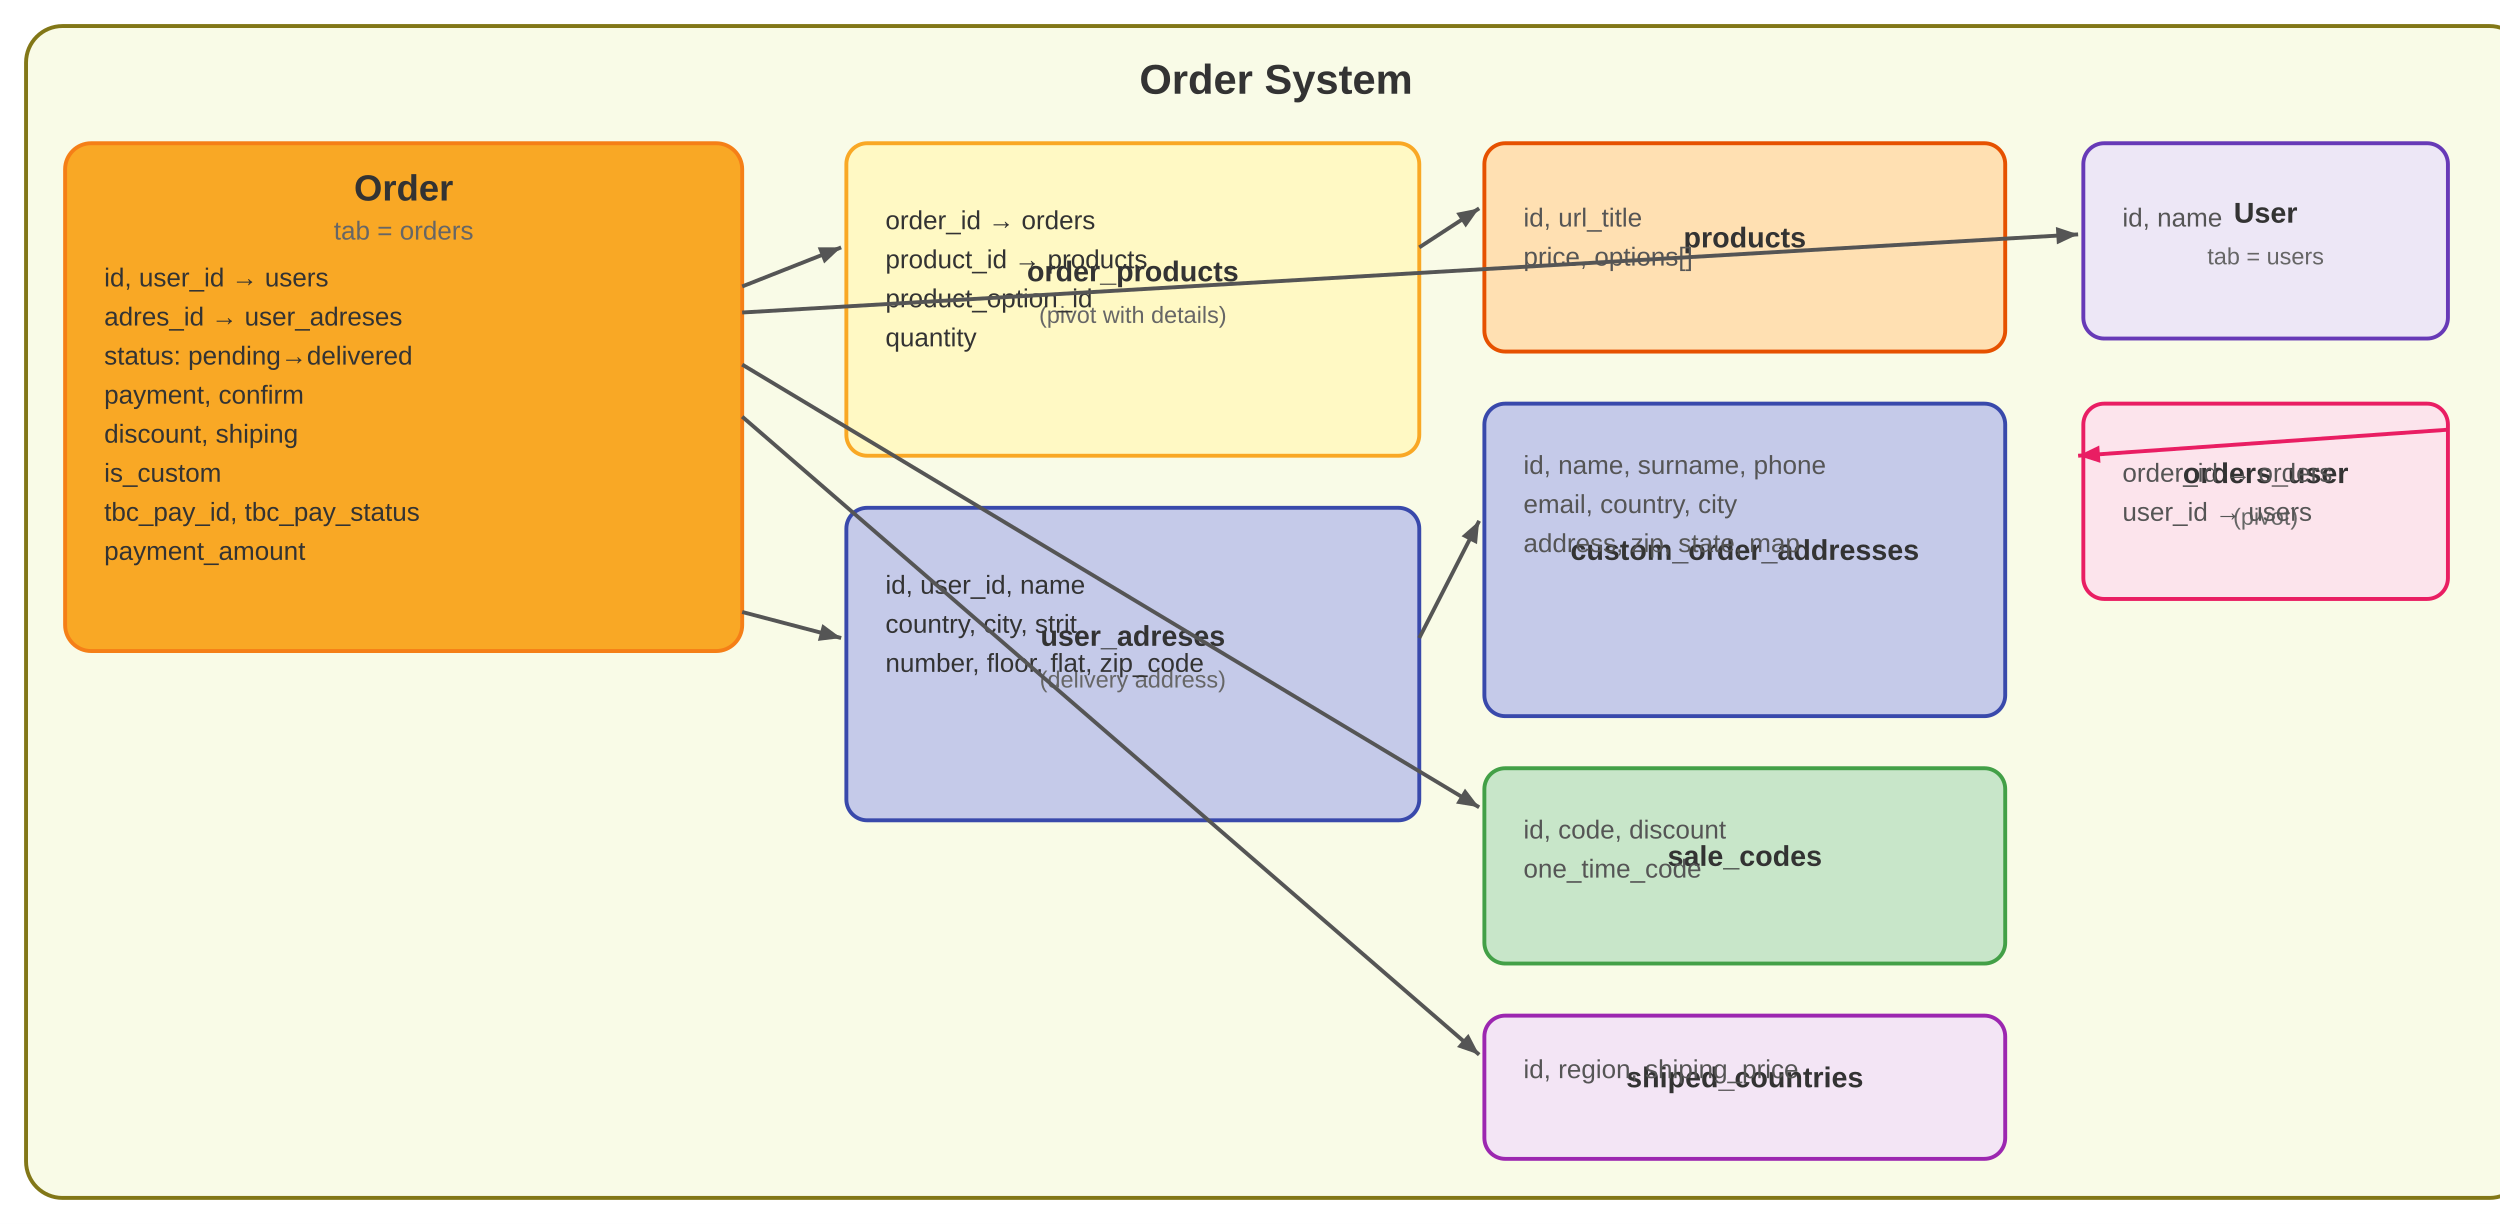
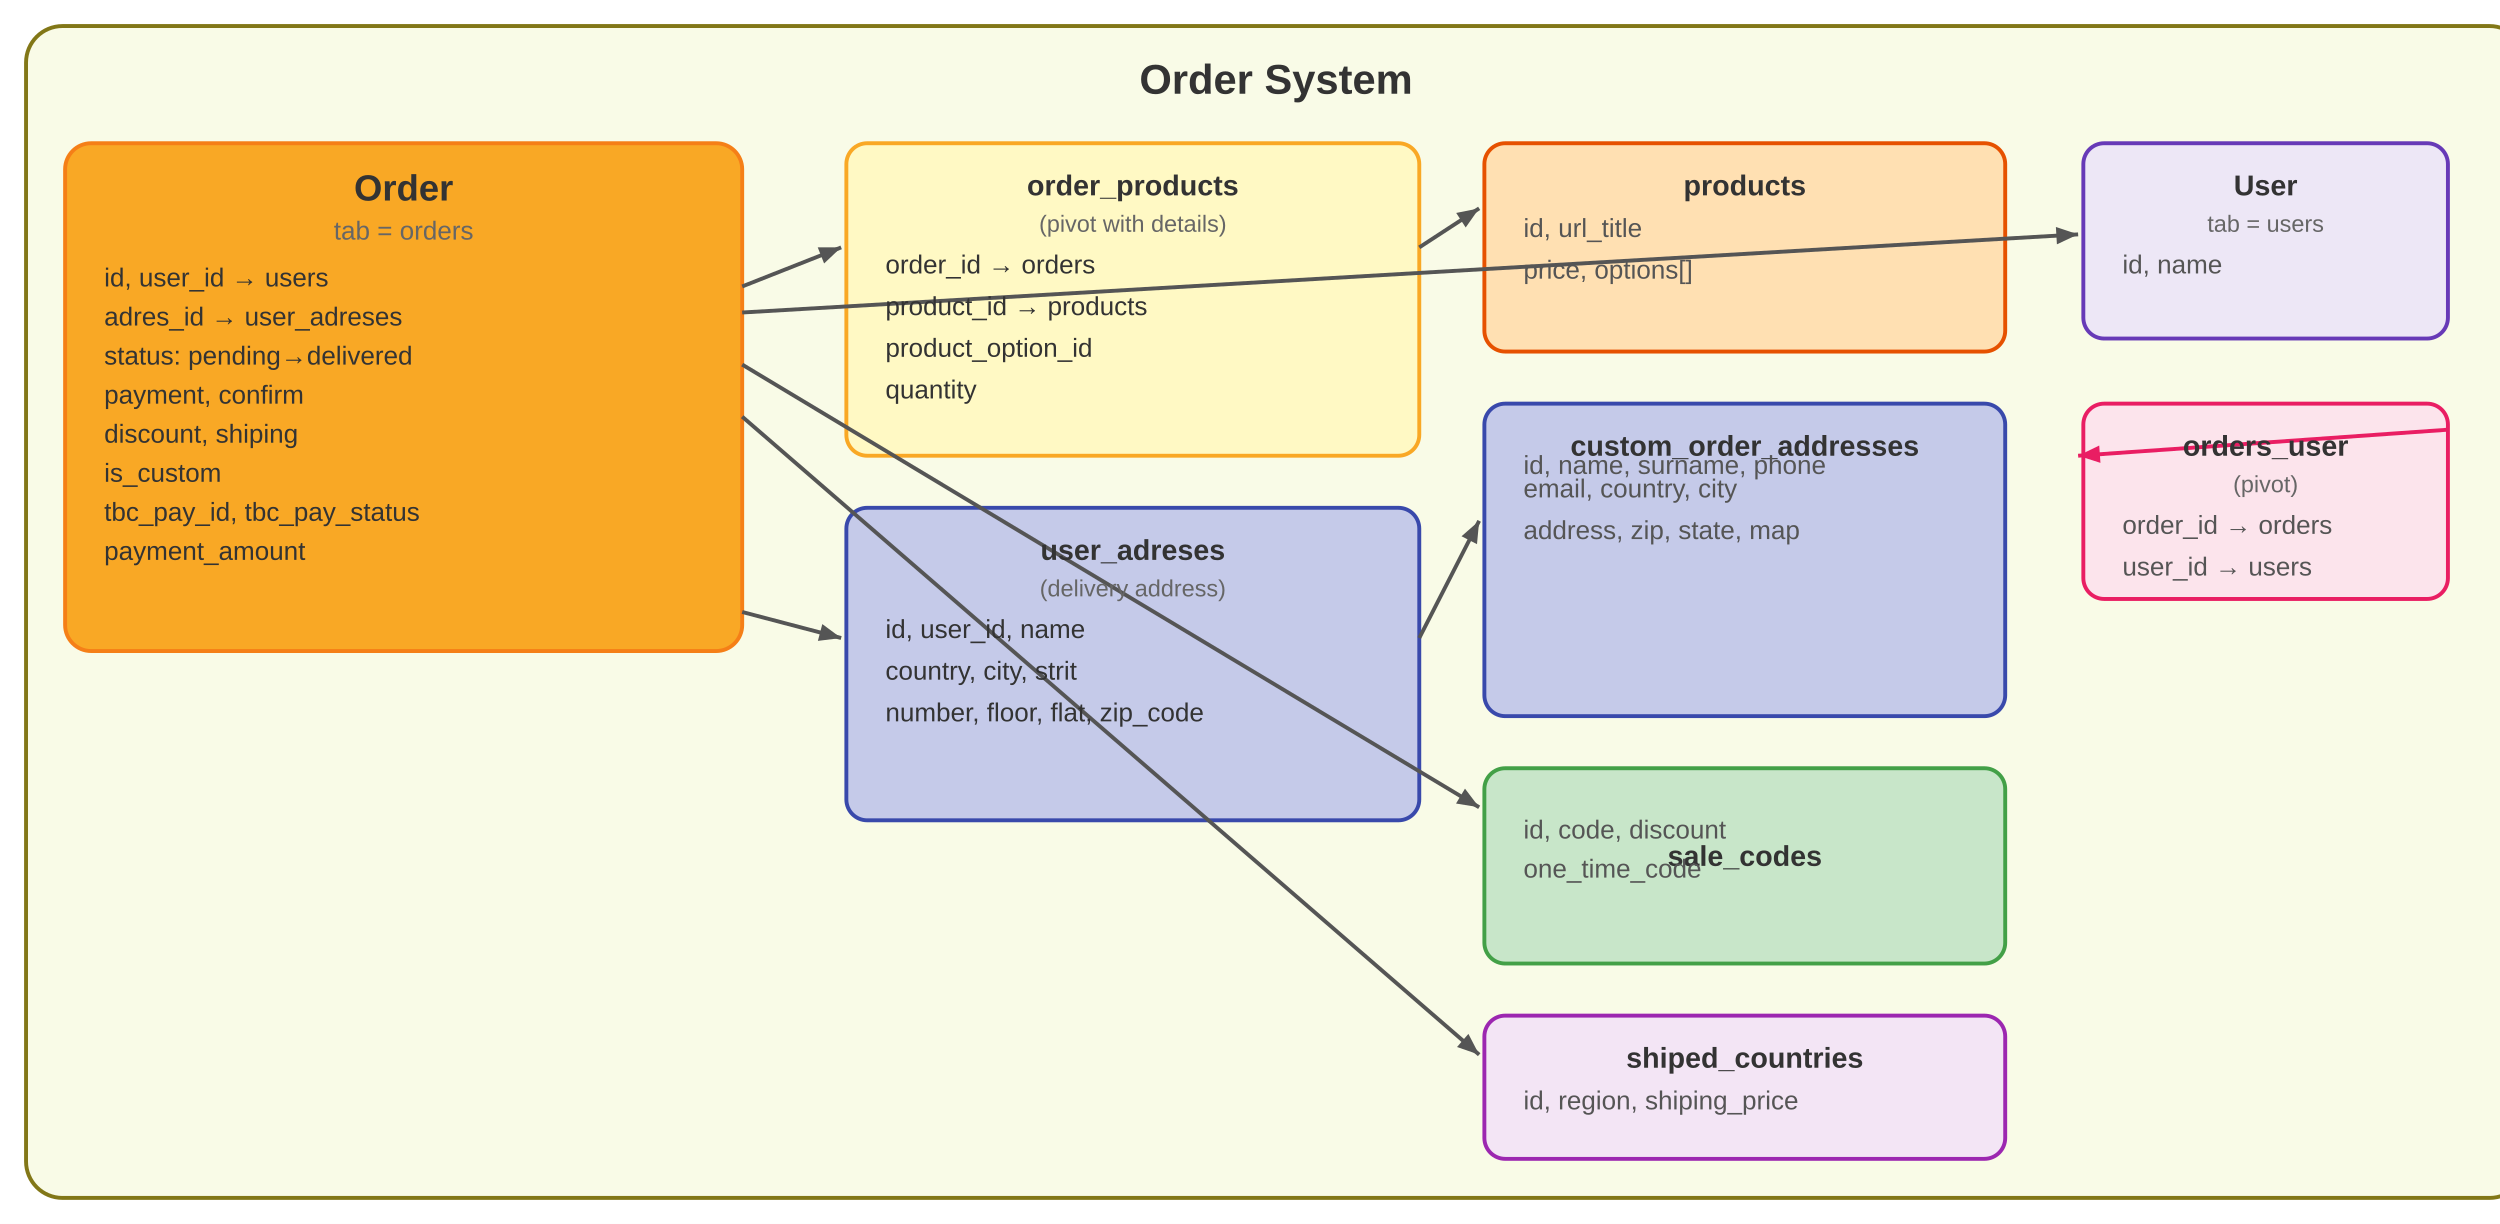
<svg xmlns="http://www.w3.org/2000/svg" width="960" height="470" font-family="Arial,sans-serif">
  <rect width="960" height="470" fill="white" />
  <rect x="10" y="10" width="960" height="450" rx="14" fill="#f9fbe7" stroke="#827717" stroke-width="1.5" />
-   <text x="490" y="36" text-anchor="middle" font-size="16" fill="#333" font-weight="bold">Order System</text>
  <rect x="25" y="55" width="260" height="195" rx="10" fill="#f9a825" stroke="#f57f17" stroke-width="1.5" />
-   <text x="155" y="77" text-anchor="middle" font-size="14" fill="#333" font-weight="bold">Order</text>
-   <text x="155" y="92" text-anchor="middle" font-size="10" fill="#666">tab = orders</text>
-   <text x="40" y="110" text-anchor="start" font-size="10" fill="#333">id, user_id → users</text>
-   <text x="40" y="125" text-anchor="start" font-size="10" fill="#333">adres_id → user_adreses</text>
-   <text x="40" y="140" text-anchor="start" font-size="10" fill="#333">status: pending→delivered</text>
-   <text x="40" y="155" text-anchor="start" font-size="10" fill="#333">payment, confirm</text>
-   <text x="40" y="170" text-anchor="start" font-size="10" fill="#333">discount, shiping</text>
-   <text x="40" y="185" text-anchor="start" font-size="10" fill="#333">is_custom</text>
-   <text x="40" y="200" text-anchor="start" font-size="10" fill="#333">tbc_pay_id, tbc_pay_status</text>
-   <text x="40" y="215" text-anchor="start" font-size="10" fill="#333">payment_amount</text>
  <rect x="325" y="55" width="220" height="120" rx="8" fill="#fff9c4" stroke="#f9a825" stroke-width="1.5" />
-   <text x="435" y="108" text-anchor="middle" font-size="11" fill="#333" font-weight="bold">order_products</text>
-   <text x="435" y="124" text-anchor="middle" font-size="9" fill="#666">(pivot with details)</text>
-   <text x="340" y="88" text-anchor="start" font-size="10" fill="#333">order_id → orders</text>
-   <text x="340" y="103" text-anchor="start" font-size="10" fill="#333">product_id → products</text>
-   <text x="340" y="118" text-anchor="start" font-size="10" fill="#333">product_option_id</text>
-   <text x="340" y="133" text-anchor="start" font-size="10" fill="#333">quantity</text>
  <rect x="325" y="195" width="220" height="120" rx="8" fill="#c5cae9" stroke="#3949ab" stroke-width="1.5" />
-   <text x="435" y="248" text-anchor="middle" font-size="11" fill="#333" font-weight="bold">user_adreses</text>
-   <text x="435" y="264" text-anchor="middle" font-size="9" fill="#666">(delivery address)</text>
-   <text x="340" y="228" text-anchor="start" font-size="10" fill="#333">id, user_id, name</text>
-   <text x="340" y="243" text-anchor="start" font-size="10" fill="#333">country, city, strit</text>
-   <text x="340" y="258" text-anchor="start" font-size="10" fill="#333">number, floor, flat, zip_code</text>
  <rect x="570" y="55" width="200" height="80" rx="8" fill="#ffe0b2" stroke="#e65100" stroke-width="1.5" />
-   <text x="670" y="95" text-anchor="middle" font-size="11" fill="#333" font-weight="bold">products</text>
-   <text x="585" y="87" text-anchor="start" font-size="10" fill="#555">id, url_title</text>
-   <text x="585" y="102" text-anchor="start" font-size="10" fill="#555">price, options[]</text>
  <rect x="570" y="155" width="200" height="120" rx="8" fill="#c5cae9" stroke="#3949ab" stroke-width="1.5" />
-   <text x="670" y="215" text-anchor="middle" font-size="11" fill="#333" font-weight="bold">custom_order_addresses</text>
-   <text x="585" y="182" text-anchor="start" font-size="10" fill="#555">id, name, surname, phone</text>
-   <text x="585" y="197" text-anchor="start" font-size="10" fill="#555">email, country, city</text>
-   <text x="585" y="212" text-anchor="start" font-size="10" fill="#555">address, zip, state, map</text>
  <rect x="570" y="295" width="200" height="75" rx="8" fill="#c8e6c9" stroke="#43a047" stroke-width="1.5" />
-   <text x="670" y="332.5" text-anchor="middle" font-size="11" fill="#333" font-weight="bold">sale_codes</text>
-   <text x="585" y="322" text-anchor="start" font-size="10" fill="#555">id, code, discount</text>
-   <text x="585" y="337" text-anchor="start" font-size="10" fill="#555">one_time_code</text>
  <rect x="570" y="390" width="200" height="55" rx="8" fill="#f3e5f5" stroke="#9c27b0" stroke-width="1.5" />
-   <text x="670" y="417.5" text-anchor="middle" font-size="11" fill="#333" font-weight="bold">shiped_countries</text>
-   <text x="585" y="414" text-anchor="start" font-size="10" fill="#555">id, region, shiping_price</text>
  <rect x="800" y="55" width="140" height="75" rx="8" fill="#ede7f6" stroke="#673ab7" stroke-width="1.5" />
-   <text x="870" y="85.5" text-anchor="middle" font-size="11" fill="#333" font-weight="bold">User</text>
-   <text x="870" y="101.5" text-anchor="middle" font-size="9" fill="#666">tab = users</text>
-   <text x="815" y="87" text-anchor="start" font-size="10" fill="#555">id, name</text>
  <rect x="800" y="155" width="140" height="75" rx="8" fill="#fce4ec" stroke="#e91e63" stroke-width="1.5" />
-   <text x="870" y="185.5" text-anchor="middle" font-size="11" fill="#333" font-weight="bold">orders_user</text>
-   <text x="870" y="201.5" text-anchor="middle" font-size="9" fill="#666">(pivot)</text>
-   <text x="815" y="185" text-anchor="start" font-size="10" fill="#555">order_id → orders</text>
-   <text x="815" y="200" text-anchor="start" font-size="10" fill="#555">user_id → users</text>
  <line x1="285" y1="110" x2="323" y2="95" stroke="#555" stroke-width="1.5" />
  <polygon points="323,95 316.451,101.174 314,94.964" fill="#555" />
  <line x1="285" y1="235" x2="323" y2="245" stroke="#555" stroke-width="1.5" />
  <polygon points="323,245 314.068,246.101 315.767,239.645" fill="#555" />
  <line x1="545" y1="95" x2="568" y2="80" stroke="#555" stroke-width="1.5" />
  <polygon points="568,80 562.823,87.362 559.176,81.77" fill="#555" />
  <line x1="545" y1="245" x2="568" y2="200" stroke="#555" stroke-width="1.5" />
  <polygon points="568,200 567.169,208.962 561.224,205.923" fill="#555" />
  <line x1="285" y1="140" x2="568" y2="310" stroke="#555" stroke-width="1.5" />
  <polygon points="568,310 559.116,308.558 562.554,302.834" fill="#555" />
  <line x1="285" y1="160" x2="568" y2="405" stroke="#555" stroke-width="1.5" />
  <polygon points="568,405 559.496,402.053 563.866,397.006" fill="#555" />
  <line x1="285" y1="120" x2="798" y2="90" stroke="#555" stroke-width="1.5" />
  <polygon points="798,90 789.851,93.821 789.461,87.155" fill="#555" />
  <line x1="940" y1="165" x2="798" y2="175" stroke="#e91e63" stroke-width="1.5" />
  <polygon points="798,175 806.103,171.083 806.572,177.743" fill="#e91e63" />
+   <text x="490" y="36" text-anchor="middle" font-size="16" fill="#333" font-weight="bold">Order System</text>
+   <text x="155" y="77" text-anchor="middle" font-size="14" fill="#333" font-weight="bold">Order</text>
+   <text x="155" y="92" text-anchor="middle" font-size="10" fill="#666">tab = orders</text>
+   <text x="40" y="110" text-anchor="start" font-size="10" fill="#333">id, user_id → users</text>
+   <text x="40" y="125" text-anchor="start" font-size="10" fill="#333">adres_id → user_adreses</text>
+   <text x="40" y="140" text-anchor="start" font-size="10" fill="#333">status: pending→delivered</text>
+   <text x="40" y="155" text-anchor="start" font-size="10" fill="#333">payment, confirm</text>
+   <text x="40" y="170" text-anchor="start" font-size="10" fill="#333">discount, shiping</text>
+   <text x="40" y="185" text-anchor="start" font-size="10" fill="#333">is_custom</text>
+   <text x="40" y="200" text-anchor="start" font-size="10" fill="#333">tbc_pay_id, tbc_pay_status</text>
+   <text x="40" y="215" text-anchor="start" font-size="10" fill="#333">payment_amount</text>
+   <text x="435" y="75" text-anchor="middle" font-size="11" fill="#333" font-weight="bold">order_products</text>
+   <text x="435" y="89" text-anchor="middle" font-size="9" fill="#666">(pivot with details)</text>
+   <text x="340" y="105" text-anchor="start" font-size="10" fill="#333">order_id → orders</text>
+   <text x="340" y="121" text-anchor="start" font-size="10" fill="#333">product_id → products</text>
+   <text x="340" y="137" text-anchor="start" font-size="10" fill="#333">product_option_id</text>
+   <text x="340" y="153" text-anchor="start" font-size="10" fill="#333">quantity</text>
+   <text x="435" y="215" text-anchor="middle" font-size="11" fill="#333" font-weight="bold">user_adreses</text>
+   <text x="435" y="229" text-anchor="middle" font-size="9" fill="#666">(delivery address)</text>
+   <text x="340" y="245" text-anchor="start" font-size="10" fill="#333">id, user_id, name</text>
+   <text x="340" y="261" text-anchor="start" font-size="10" fill="#333">country, city, strit</text>
+   <text x="340" y="277" text-anchor="start" font-size="10" fill="#333">number, floor, flat, zip_code</text>
+   <text x="670" y="75" text-anchor="middle" font-size="11" fill="#333" font-weight="bold">products</text>
+   <text x="585" y="91" text-anchor="start" font-size="10" fill="#555">id, url_title</text>
+   <text x="585" y="107" text-anchor="start" font-size="10" fill="#555">price, options[]</text>
+   <text x="670" y="175" text-anchor="middle" font-size="11" fill="#333" font-weight="bold">custom_order_addresses</text>
+   <text x="585" y="182" text-anchor="start" font-size="10" fill="#555">id, name, surname, phone</text>
+   <text x="585" y="191" text-anchor="start" font-size="10" fill="#555">email, country, city</text>
+   <text x="585" y="207" text-anchor="start" font-size="10" fill="#555">address, zip, state, map</text>
+   <text x="670" y="332.5" text-anchor="middle" font-size="11" fill="#333" font-weight="bold">sale_codes</text>
+   <text x="585" y="322" text-anchor="start" font-size="10" fill="#555">id, code, discount</text>
+   <text x="585" y="337" text-anchor="start" font-size="10" fill="#555">one_time_code</text>
+   <text x="670" y="410" text-anchor="middle" font-size="11" fill="#333" font-weight="bold">shiped_countries</text>
+   <text x="585" y="426" text-anchor="start" font-size="10" fill="#555">id, region, shiping_price</text>
+   <text x="870" y="75" text-anchor="middle" font-size="11" fill="#333" font-weight="bold">User</text>
+   <text x="870" y="89" text-anchor="middle" font-size="9" fill="#666">tab = users</text>
+   <text x="815" y="105" text-anchor="start" font-size="10" fill="#555">id, name</text>
+   <text x="870" y="175" text-anchor="middle" font-size="11" fill="#333" font-weight="bold">orders_user</text>
+   <text x="870" y="189" text-anchor="middle" font-size="9" fill="#666">(pivot)</text>
+   <text x="815" y="205" text-anchor="start" font-size="10" fill="#555">order_id → orders</text>
+   <text x="815" y="221" text-anchor="start" font-size="10" fill="#555">user_id → users</text>
</svg>
